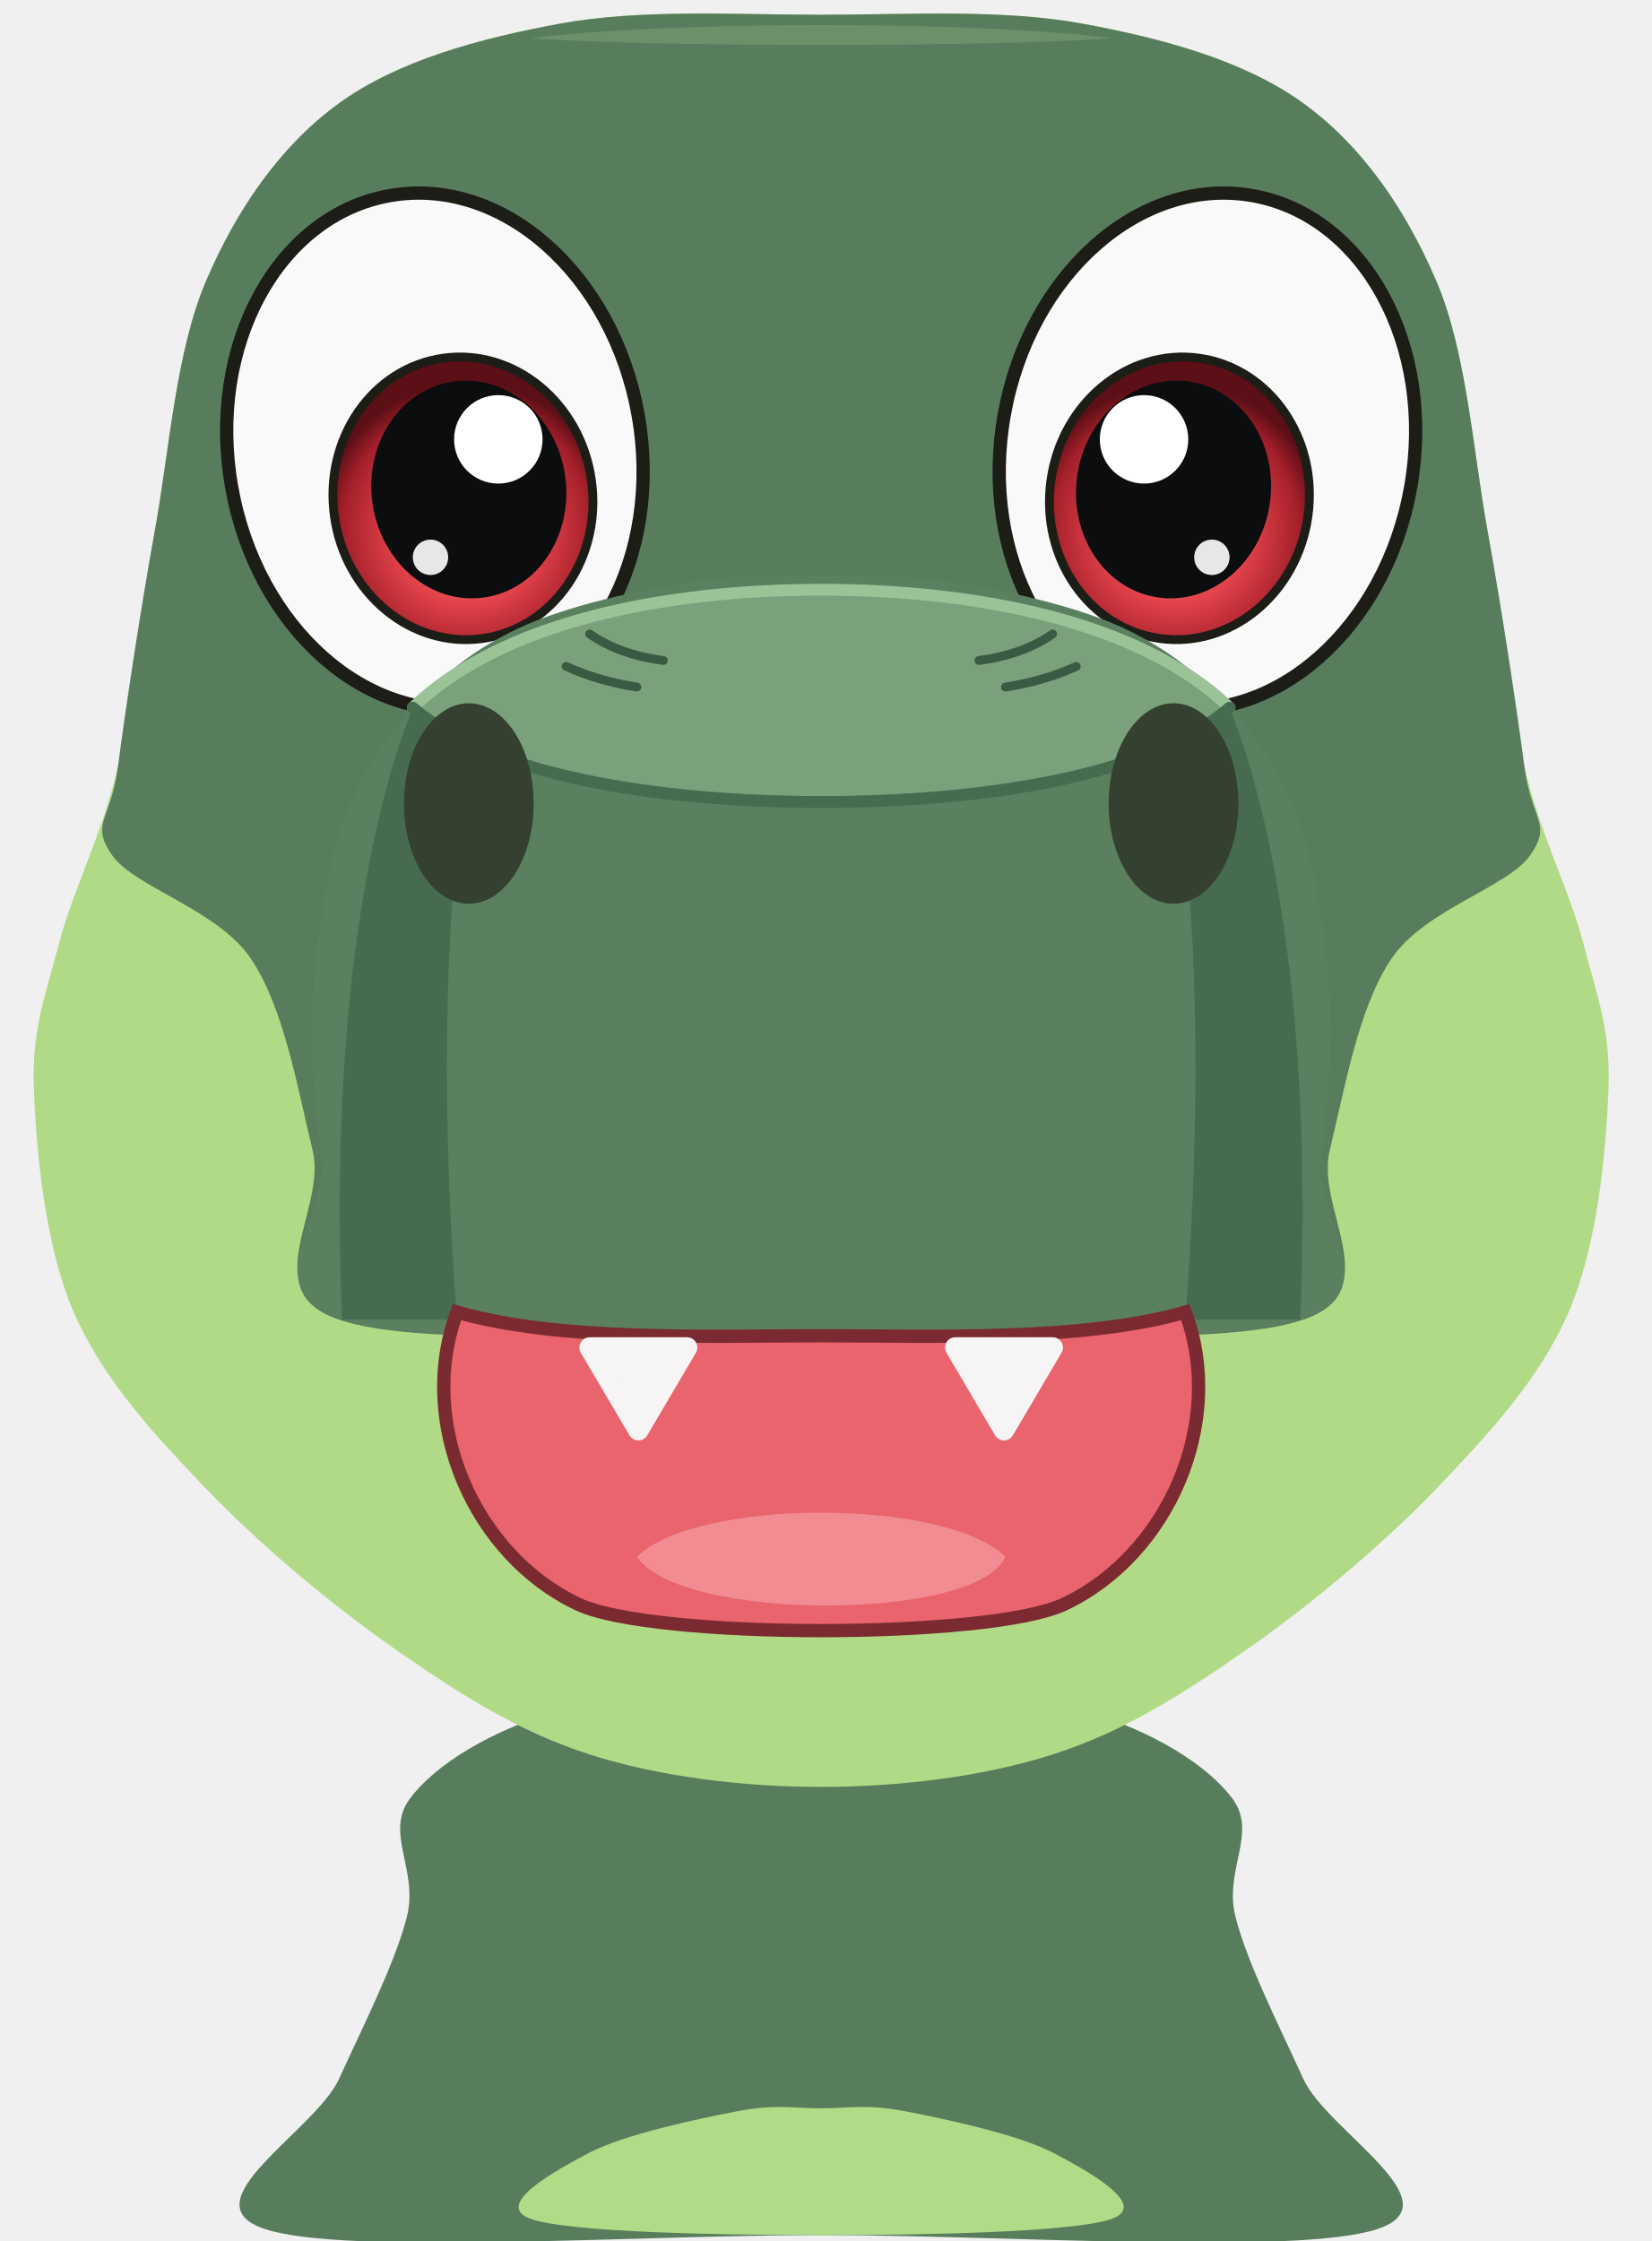
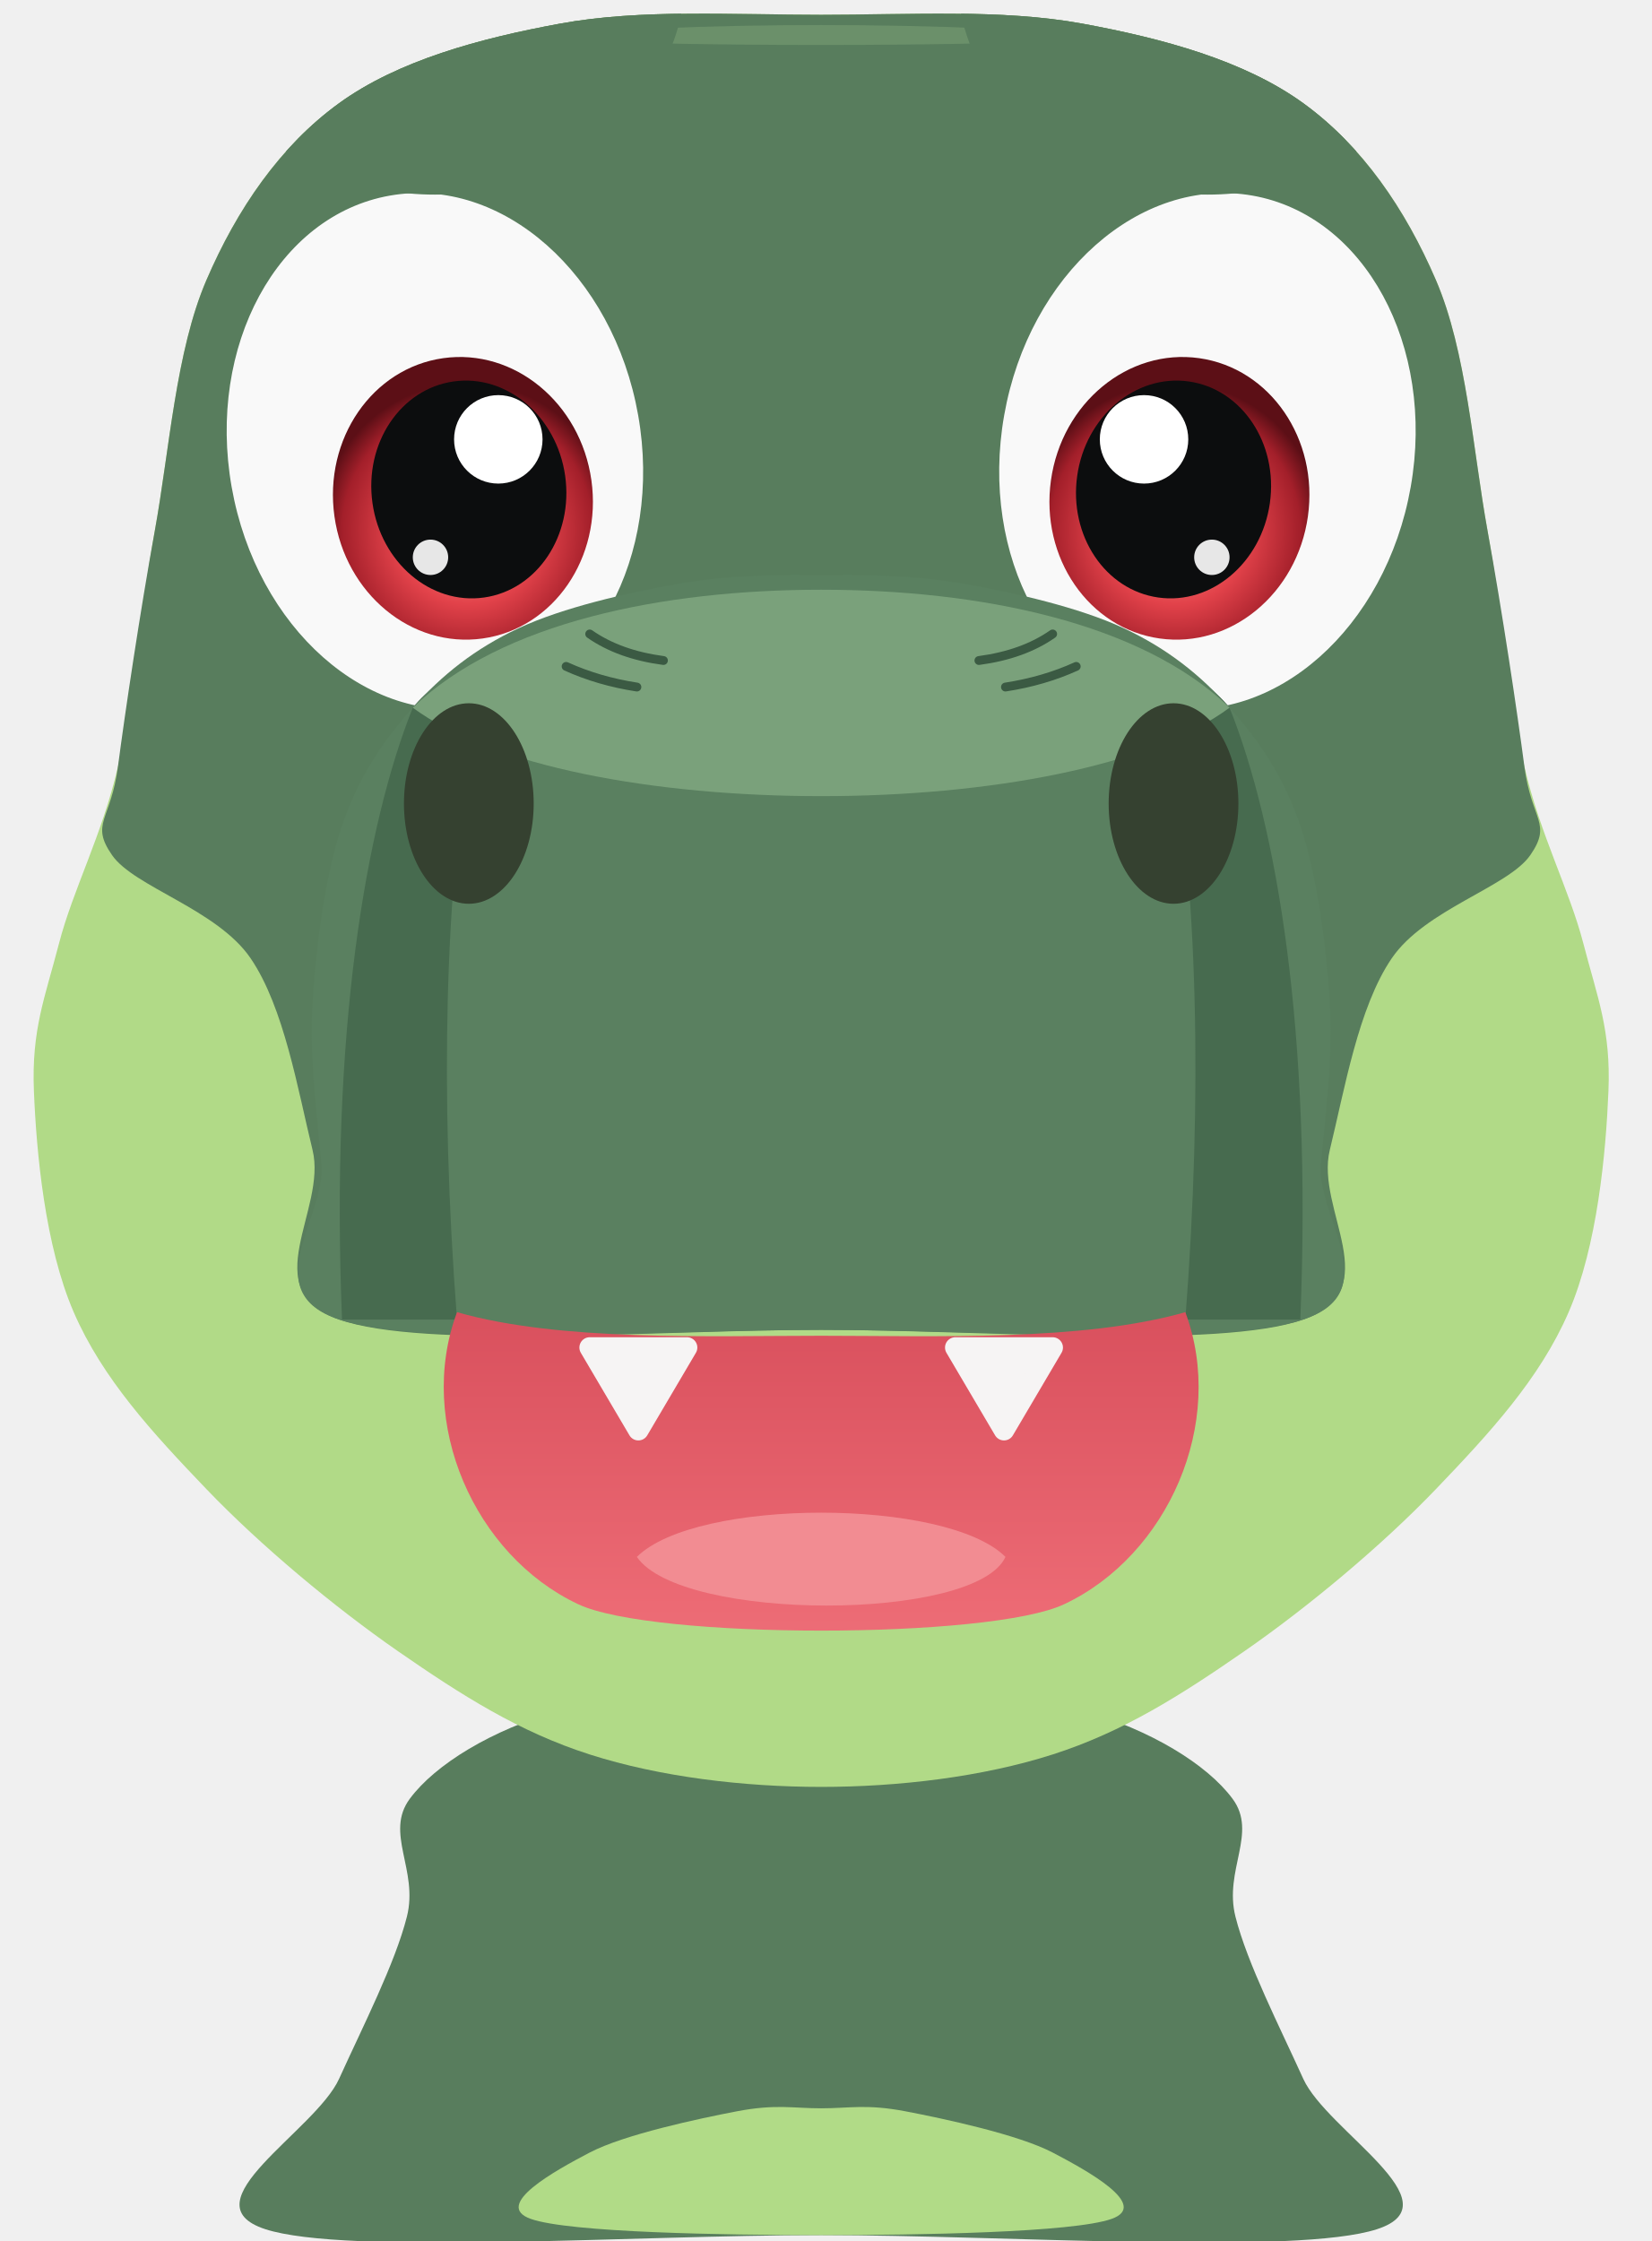
<svg xmlns="http://www.w3.org/2000/svg" viewBox="20 40 1120 1520">
  <defs>
    <radialGradient id="liruf-gr-iris-l" gradientUnits="userSpaceOnUse" cx="334" cy="400" r="100">
      <stop offset="0" stop-color="#ff9a8a" />
      <stop offset="0.5" stop-color="#e2424a" />
      <stop offset="0.85" stop-color="#a31f2a" />
      <stop offset="1" stop-color="#5c0f16" />
    </radialGradient>
+     <clipPath id="liruf-clip-lid-l">
+       <use href="#liruf-p-silhouette" />
+     </clipPath>
+     <clipPath id="liruf-clip-lid-r">
+       <use href="#liruf-p-silhouette" />
+     </clipPath>
+     <linearGradient id="liruf-gr-mouth" gradientUnits="userSpaceOnUse" x1="0" y1="930" x2="0" y2="1330">
+       <stop offset="0" stop-color="#d9505d" />
+       <stop offset="0.5" stop-color="#ec6a74" />
+       <stop offset="1" stop-color="#f08a90" />
+     </linearGradient>
  </defs>
  <g id="liruf-chest">
    <path id="liruf-p-chest" d="M577.0 1180.0C518.0 1180.0 446.5 1186.7 400.0 1200.0C353.5 1213.3 315.3 1236.7 298.0 1260.0C280.7 1283.3 304.0 1308.3 296.0 1340.0C288.0 1371.7 266.0 1414.7 250.0 1450.0C234.0 1485.3 145.5 1534.3 200.0 1552.0C254.5 1569.7 451.3 1556.0 577.0 1556.0C702.7 1556.0 899.5 1569.7 954.0 1552.0C1008.5 1534.3 920.0 1485.3 904.0 1450.0C888.0 1414.7 866.0 1371.7 858.0 1340.0C850.0 1308.3 873.3 1283.3 856.0 1260.0C838.7 1236.7 800.5 1213.3 754.0 1200.0C707.5 1186.7 636.0 1180.0 577.0 1180.0Z" fill="#587d5d" />
  </g>
  <g id="liruf-belly">
    <path id="liruf-p-belly" d="M577.0 1470.0C558.0 1470.0 546.2 1467.0 520.0 1472.0C493.8 1477.0 443.3 1487.8 420.0 1500.0C396.7 1512.2 353.8 1535.7 380.0 1545.0C406.2 1554.3 511.3 1556.0 577.0 1556.0C642.7 1556.0 747.8 1554.3 774.0 1545.0C800.2 1535.7 757.3 1512.2 734.0 1500.0C710.7 1487.8 660.2 1477.0 634.0 1472.0C607.8 1467.0 596.0 1470.0 577.0 1470.0Z" fill="#b1db87" />
  </g>
  <g id="liruf-silhouette">
    <path id="liruf-p-silhouette" d="M577.0 50.0C518.0 50.0 454.5 46.0 400.0 56.0C345.5 66.0 290.0 81.0 250.0 110.0C210.0 139.0 180.8 181.7 160.0 230.0C139.2 278.3 135.0 345.0 125.0 400.0C115.0 455.0 110.8 513.3 100.0 560.0C89.2 606.7 69.5 643.3 60.0 680.0C50.5 716.7 41.3 738.3 43.0 780.0C44.7 821.7 50.5 885.0 70.0 930.0C89.5 975.0 123.3 1011.7 160.0 1050.0C196.7 1088.3 246.7 1130.0 290.0 1160.0C333.3 1190.0 372.2 1214.7 420.0 1230.0C467.8 1245.3 524.7 1252.0 577.0 1252.0C629.3 1252.0 686.2 1245.3 734.0 1230.0C781.8 1214.7 820.7 1190.0 864.0 1160.0C907.3 1130.0 957.3 1088.3 994.0 1050.0C1030.7 1011.7 1064.5 975.0 1084.0 930.0C1103.5 885.0 1109.3 821.7 1111.0 780.0C1112.7 738.3 1103.5 716.7 1094.0 680.0C1084.5 643.3 1064.8 606.7 1054.0 560.0C1043.2 513.3 1039.0 455.0 1029.0 400.0C1019.0 345.0 1014.8 278.3 994.0 230.0C973.2 181.7 944.0 139.0 904.0 110.0C864.0 81.0 808.5 66.0 754.0 56.0C699.5 46.0 636.0 50.0 577.0 50.0Z" fill="#b1da87" />
  </g>
  <g id="liruf-head">
    <path id="liruf-p-head" d="M577.0 50.0C518.0 50.0 454.5 46.0 400.0 56.0C345.5 66.0 290.0 81.0 250.0 110.0C210.0 139.0 180.8 181.7 160.0 230.0C139.2 278.3 135.0 345.0 125.0 400.0C115.0 455.0 104.8 523.3 100.0 560.0C95.2 596.7 81.0 598.3 96.0 620.0C111.0 641.7 167.3 656.7 190.0 690.0C212.7 723.3 222.0 779.2 232.0 820.0C242.0 860.8 192.5 914.7 250.0 935.0C307.5 955.3 468.0 942.0 577.0 942.0C686.0 942.0 846.5 955.3 904.0 935.0C961.5 914.7 912.0 860.8 922.0 820.0C932.0 779.2 941.3 723.3 964.0 690.0C986.7 656.7 1043.0 641.7 1058.0 620.0C1073.0 598.3 1058.8 596.7 1054.0 560.0C1049.2 523.3 1039.0 455.0 1029.0 400.0C1019.0 345.0 1014.8 278.3 994.0 230.0C973.2 181.7 944.0 139.0 904.0 110.0C864.0 81.0 808.5 66.0 754.0 56.0C699.5 46.0 636.0 50.0 577.0 50.0Z" fill="#587d5d" />
  </g>
  <g id="liruf-head-top-shade">
    <path d="M380 66 C470 54 684 54 774 66 C690 72 464 72 380 66 Z" fill="#6b906a" />
  </g>
  <g id="liruf-eye-white-l">
    <g id="liruf-eye-white-l-art">
-       <ellipse cx="315.0" cy="346.0" rx="140.0" ry="176.0" transform="rotate(-10.0 315.0 346.0)" fill="#f9f9f9" stroke="#1d1d18" stroke-width="9" />
+       <ellipse cx="315.0" cy="346.0" rx="140.0" ry="176.0" transform="rotate(-10.0 315.0 346.0)" fill="#f9f9f9" />
    </g>
  </g>
  <g id="liruf-eye-white-r">
    <use href="#liruf-eye-white-l-art" transform="translate(1154.0 0) scale(-1 1)" />
  </g>
  <g id="liruf-iris-l">
    <g id="liruf-iris-l-art">
-       <ellipse cx="334.0" cy="378.0" rx="88.0" ry="96.0" transform="rotate(-8.0 334.0 378.0)" fill="url(#liruf-gr-iris-l)" stroke="#1d1d18" stroke-width="6" />
+       <ellipse cx="334.0" cy="378.0" rx="88.0" ry="96.0" transform="rotate(-8.0 334.0 378.0)" fill="url(#liruf-gr-iris-l)" />
    </g>
  </g>
  <g id="liruf-iris-r">
    <use href="#liruf-iris-l-art" transform="translate(1154.0 0) scale(-1 1)" />
  </g>
  <g id="liruf-pupil-l">
    <g id="liruf-pupil-l-art">
      <ellipse cx="338.0" cy="372.0" rx="66.0" ry="74.0" transform="rotate(-8.0 338.0 372.0)" fill="#0c0d0e" />
    </g>
  </g>
  <g id="liruf-pupil-r">
    <use href="#liruf-pupil-l-art" transform="translate(1154.0 0) scale(-1 1)" />
  </g>
  <g id="liruf-glint-l">
    <g id="liruf-glint-l-art">
      <circle cx="358" cy="338" r="30" fill="#ffffff" />
    </g>
  </g>
  <g id="liruf-glint-small-l">
    <g id="liruf-glint-small-l-art">
      <circle cx="312" cy="418" r="12" fill="#ffffff" opacity="0.9" />
    </g>
  </g>
  <g id="liruf-glint-small-r">
    <use href="#liruf-glint-small-l-art" transform="translate(1154.0 0) scale(-1 1)" />
  </g>
+   <g clip-path="url(#liruf-clip-lid-l)">
+     <g id="liruf-lid-l">
+       <g id="liruf-lid-l-art">
+         <ellipse cx="315.0" cy="22.0" rx="170.0" ry="150.0" transform="rotate(0.0 315.0 22.0)" fill="#587d5d" />
+       </g>
+     </g>
+   </g>
+   <g clip-path="url(#liruf-clip-lid-r)">
+     <g id="liruf-lid-r">
+       <use href="#liruf-lid-l-art" transform="translate(1154.0 0) scale(-1 1)" />
+     </g>
+   </g>
  <g id="liruf-glint-r">
    <use href="#liruf-glint-l-art" transform="translate(1154.0 0) scale(-1 1)" />
  </g>
  <g id="liruf-snout-shadow">
    <path d="M300 520 C340 470 470 448 577 448 C684 448 814 470 854 520 C870 640 860 800 840 935 L314 935 C294 800 284 640 300 520 Z" fill="#3f5f47" />
  </g>
  <g id="liruf-snout">
    <path id="liruf-p-snout" d="M577.0 430.0C544.7 430.0 514.2 430.0 480.0 436.0C445.8 442.0 402.0 452.0 372.0 466.0C342.0 480.0 320.0 497.7 300.0 520.0C280.0 542.3 263.3 566.7 252.0 600.0C240.7 633.3 234.3 681.7 232.0 720.0C229.7 758.3 235.0 794.2 238.0 830.0C241.0 865.8 193.5 916.3 250.0 935.0C306.5 953.7 468.0 942.0 577.0 942.0C686.0 942.0 847.5 953.7 904.0 935.0C960.5 916.3 913.0 865.8 916.0 830.0C919.0 794.2 924.3 758.3 922.0 720.0C919.7 681.7 913.3 633.3 902.0 600.0C890.7 566.7 874.0 542.3 854.0 520.0C834.0 497.7 812.0 480.0 782.0 466.0C752.0 452.0 708.2 442.0 674.0 436.0C639.8 430.0 609.3 430.0 577.0 430.0Z" fill="#5a8060" />
  </g>
  <g id="liruf-snout-side-l">
    <g id="liruf-snout-side-l-art">
      <path d="M300 520 C268 600 244 740 252 935 L330 935 C318 780 322 640 340 540 Z" fill="#476b4f" />
    </g>
  </g>
  <g id="liruf-snout-side-r">
    <use href="#liruf-snout-side-l-art" transform="translate(1154.0 0) scale(-1 1)" />
  </g>
  <g id="liruf-snout-top-plane">
    <path d="M300 520 C360 462 470 440 577 440 C684 440 794 462 854 520 C800 560 690 580 577 580 C464 580 354 560 300 520 Z" fill="#7aa17b" />
  </g>
-   <g id="liruf-snout-top-edge">
-     <path d="M300 520 C360 462 470 440 577 440 C684 440 794 462 854 520" stroke="#9cc298" stroke-width="8" stroke-linecap="round" fill="none" />
-   </g>
-   <g id="liruf-snout-front-edge">
-     <path d="M300 520 C354 566 464 584 577 584 C690 584 800 566 854 520" stroke="#476b4f" stroke-width="8" stroke-linecap="round" fill="none" />
-   </g>
  <g id="liruf-mouth">
-     <path d="M330 930 C400 950 500 946 577 946 C654 946 754 950 824 930 C852 1005 812 1095 742 1128 C692 1152 462 1152 412 1128 C342 1095 302 1005 330 930 Z" fill="#e9646c" />
+     <path d="M330 930 C400 950 500 946 577 946 C654 946 754 950 824 930 C852 1005 812 1095 742 1128 C692 1152 462 1152 412 1128 C342 1095 302 1005 330 930 Z" fill="url(#liruf-gr-mouth)" />
  </g>
  <g id="liruf-mouth-tongue">
    <path d="M452 1096 C492 1056 662 1056 702 1096 C682 1140 482 1140 452 1096 Z" fill="#f28c92" />
-   </g>
-   <g id="liruf-mouth-outline">
-     <path d="M330 930 C400 950 500 946 577 946 C654 946 754 950 824 930 C852 1005 812 1095 742 1128 C692 1152 462 1152 412 1128 C342 1095 302 1005 330 930 Z" stroke="#7a2a30" stroke-width="9" stroke-linecap="round" fill="none" />
  </g>
  <g id="liruf-fang-upper-l">
    <g id="liruf-fang-upper-l-art">
      <path d="M420 954 L486 954 L453 1010 Z" fill="#f6f4f4" stroke="#f6f4f4" stroke-width="14" stroke-linejoin="round" />
    </g>
  </g>
  <g id="liruf-fang-upper-r">
    <use href="#liruf-fang-upper-l-art" transform="translate(1154.0 0) scale(-1 1)" />
  </g>
  <g id="liruf-nostril-l">
    <g id="liruf-nostril-l-art">
      <ellipse cx="338.0" cy="585.0" rx="44.0" ry="68.0" transform="rotate(0.0 338.0 585.0)" fill="#354130" />
    </g>
  </g>
  <g id="liruf-nostril-r">
    <use href="#liruf-nostril-l-art" transform="translate(1154.0 0) scale(-1 1)" />
  </g>
  <g id="liruf-snout-wrinkle-l">
    <g id="liruf-snout-wrinkle-l-art">
      <path d="M420 470 Q440 484 470 488 M404 492 Q426 502 452 506" stroke="#3b5a43" stroke-width="6" stroke-linecap="round" fill="none" />
    </g>
  </g>
  <g id="liruf-snout-wrinkle-r">
    <use href="#liruf-snout-wrinkle-l-art" transform="translate(1154.0 0) scale(-1 1)" />
  </g>
</svg>
